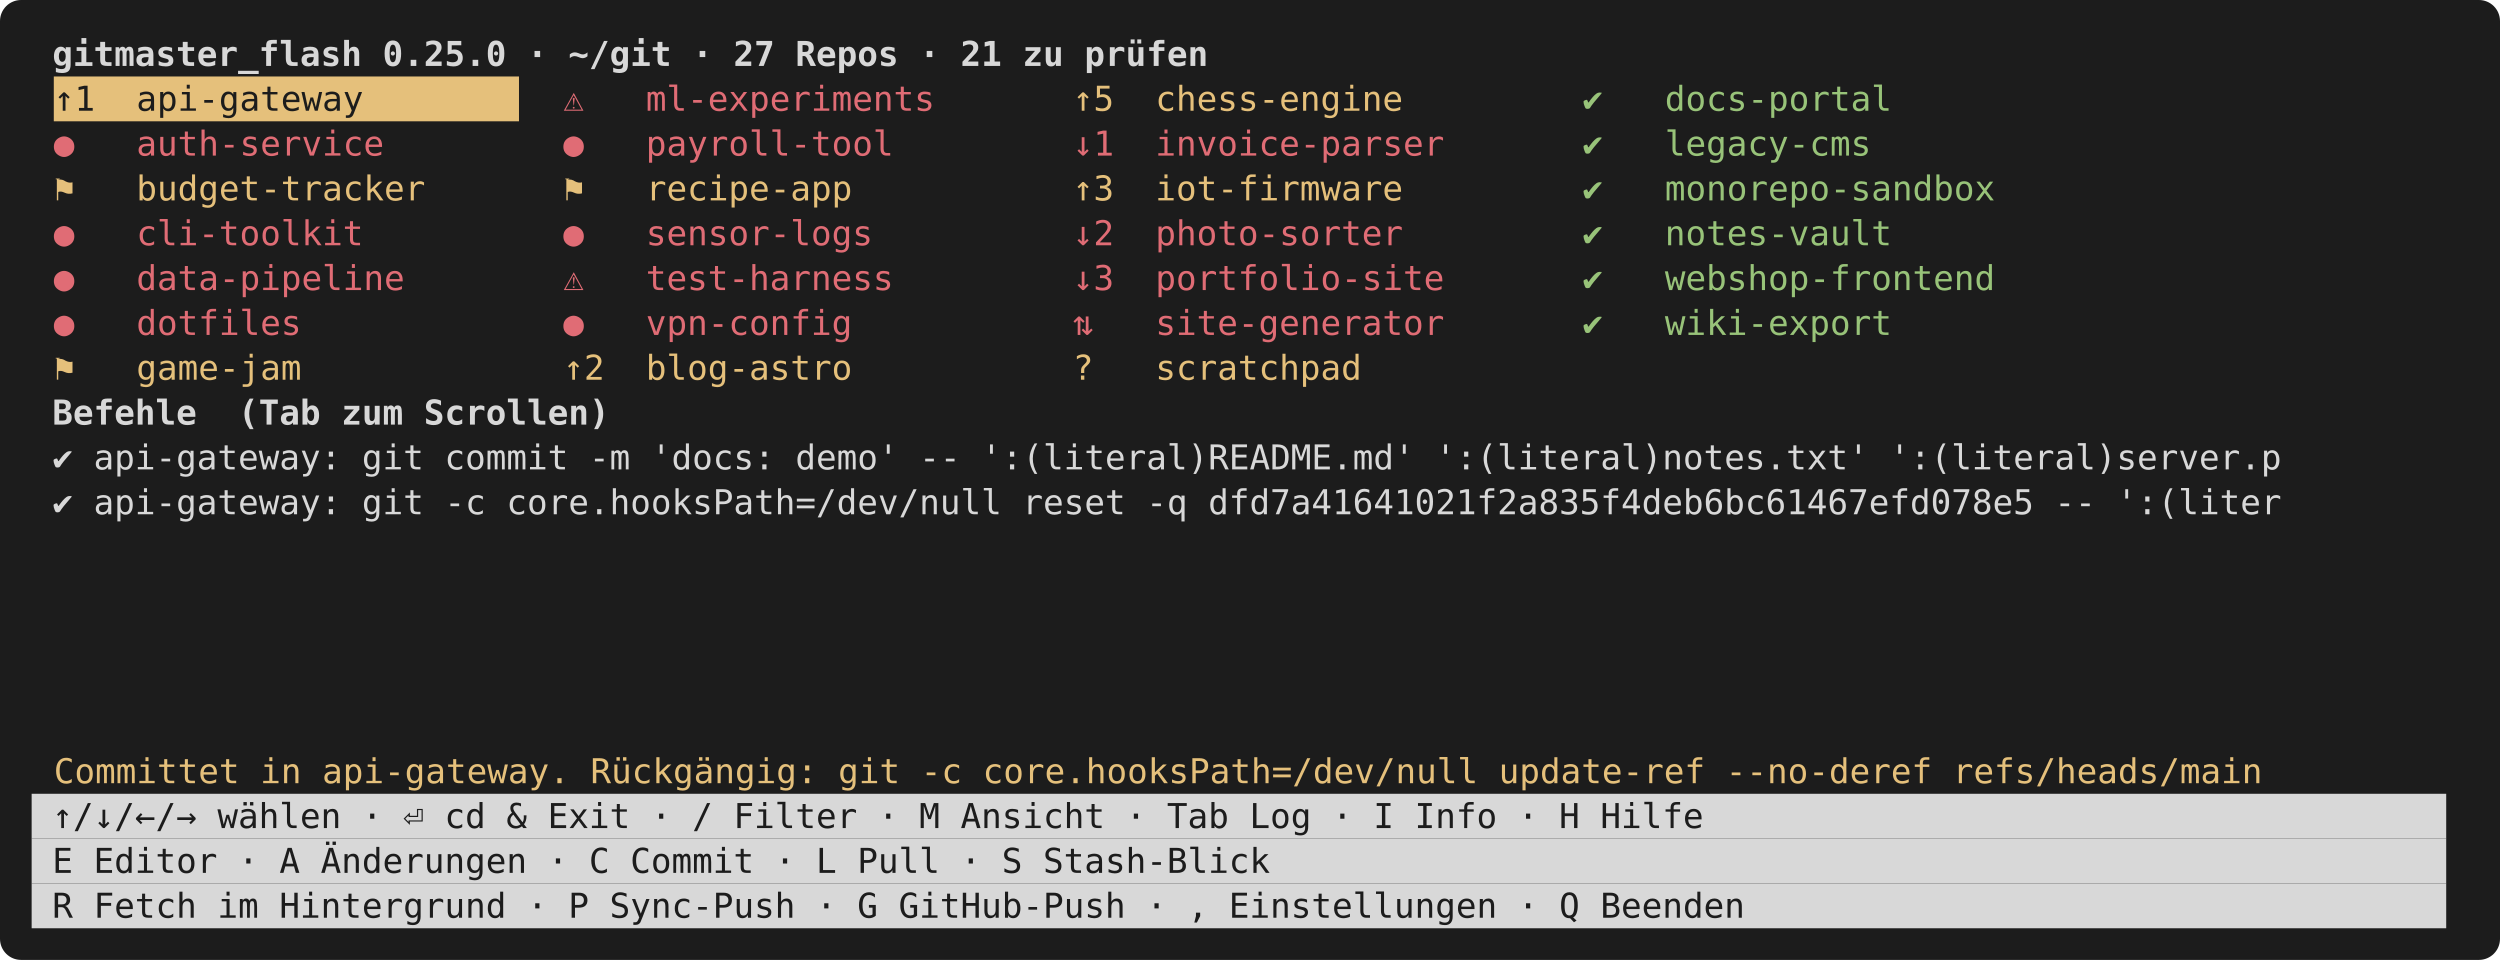
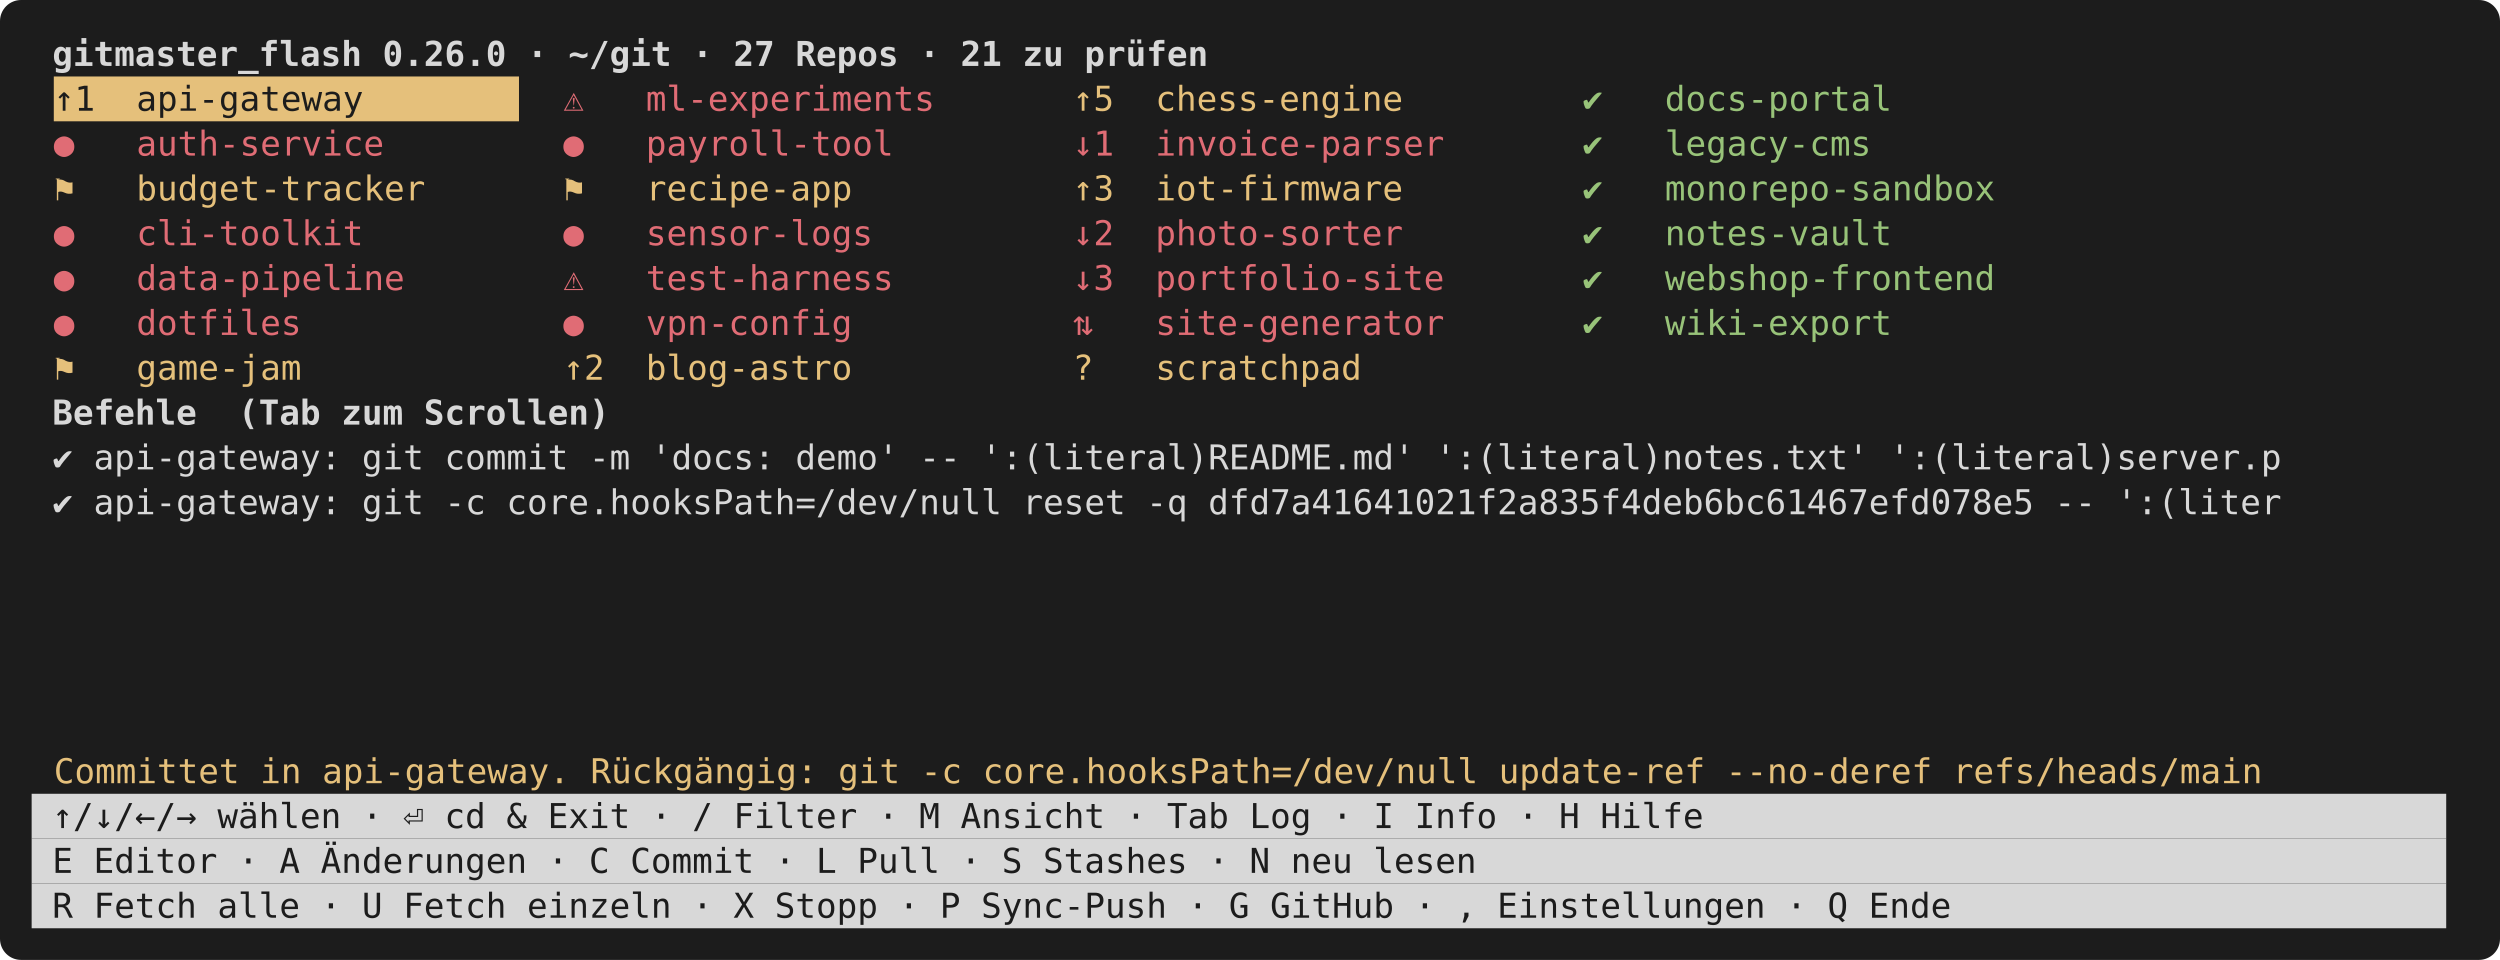
<svg xmlns="http://www.w3.org/2000/svg" viewBox="0 0 948 364" width="948" height="364" font-family="ui-monospace,SFMono-Regular,Menlo,Consolas,monospace" font-size="13">
  <rect width="948" height="364" rx="8" fill="#1c1c1c" />
-   <text x="12.0" y="25.0" fill="#d8d8d8" font-weight="bold" xml:space="preserve"> gitmaster_flash 0.25.0 · ~/git · 27 Repos · 21 zu prüfen                                                    </text>
+   <text x="12.0" y="25.0" fill="#d8d8d8" font-weight="bold" xml:space="preserve"> gitmaster_flash 0.26.0 · ~/git · 27 Repos · 21 zu prüfen                                                    </text>
  <rect x="20.4" y="29.0" width="176.4" height="17.0" fill="#e5c07b" />
  <text x="20.4" y="42.0" fill="#1c1c1c" xml:space="preserve">↑1  api-gateway      </text>
  <text x="213.6" y="42.0" fill="#e06c75" xml:space="preserve">⚠   ml-experiments   </text>
  <text x="406.8" y="42.0" fill="#e5c07b" xml:space="preserve">↑5  chess-engine     </text>
  <text x="600.0" y="42.0" fill="#98c379" xml:space="preserve">✔   docs-portal      </text>
  <text x="20.4" y="59.0" fill="#e06c75" xml:space="preserve">●   auth-service     </text>
  <text x="213.6" y="59.0" fill="#e06c75" xml:space="preserve">●   payroll-tool     </text>
  <text x="406.8" y="59.0" fill="#e06c75" xml:space="preserve">↓1  invoice-parser   </text>
  <text x="600.0" y="59.0" fill="#98c379" xml:space="preserve">✔   legacy-cms       </text>
  <text x="20.4" y="76.0" fill="#e5c07b" xml:space="preserve">⚑   budget-tracker   </text>
  <text x="213.6" y="76.0" fill="#e5c07b" xml:space="preserve">⚑   recipe-app       </text>
  <text x="406.8" y="76.0" fill="#e5c07b" xml:space="preserve">↑3  iot-firmware     </text>
  <text x="600.0" y="76.0" fill="#98c379" xml:space="preserve">✔   monorepo-sandbox </text>
  <text x="20.4" y="93.0" fill="#e06c75" xml:space="preserve">●   cli-toolkit      </text>
  <text x="213.6" y="93.0" fill="#e06c75" xml:space="preserve">●   sensor-logs      </text>
  <text x="406.8" y="93.0" fill="#e06c75" xml:space="preserve">↓2  photo-sorter     </text>
  <text x="600.0" y="93.0" fill="#98c379" xml:space="preserve">✔   notes-vault      </text>
  <text x="20.4" y="110.0" fill="#e06c75" xml:space="preserve">●   data-pipeline    </text>
  <text x="213.6" y="110.0" fill="#e06c75" xml:space="preserve">⚠   test-harness     </text>
  <text x="406.8" y="110.0" fill="#e06c75" xml:space="preserve">↓3  portfolio-site   </text>
  <text x="600.0" y="110.0" fill="#98c379" xml:space="preserve">✔   webshop-frontend </text>
  <text x="20.4" y="127.0" fill="#e06c75" xml:space="preserve">●   dotfiles         </text>
  <text x="213.6" y="127.0" fill="#e06c75" xml:space="preserve">●   vpn-config       </text>
  <text x="406.8" y="127.0" fill="#e06c75" xml:space="preserve">⇅   site-generator   </text>
  <text x="600.0" y="127.0" fill="#98c379" xml:space="preserve">✔   wiki-export      </text>
  <text x="20.4" y="144.0" fill="#e5c07b" xml:space="preserve">⚑   game-jam         </text>
  <text x="213.6" y="144.0" fill="#e5c07b" xml:space="preserve">↑2  blog-astro       </text>
  <text x="406.8" y="144.0" fill="#e5c07b" xml:space="preserve">?   scratchpad       </text>
  <text x="12.0" y="161.0" fill="#d8d8d8" font-weight="bold" xml:space="preserve"> Befehle  (Tab zum Scrollen)</text>
  <text x="12.0" y="178.0" fill="#d8d8d8" xml:space="preserve"> ✔ api-gateway: git commit -m 'docs: demo' -- ':(literal)README.md' ':(literal)notes.txt' ':(literal)server.p </text>
  <text x="12.0" y="195.0" fill="#d8d8d8" xml:space="preserve"> ✔ api-gateway: git -c core.hooksPath=/dev/null reset -q dfd7a41641021f2a835f4deb6bc61467efd078e5 -- ':(liter </text>
  <text x="20.4" y="297.0" fill="#e5c07b" xml:space="preserve">Committet in api-gateway. Rückgängig: git -c core.hooksPath=/dev/null update-ref --no-deref refs/heads/main </text>
  <rect x="12.0" y="301.0" width="915.6" height="17.0" fill="#d8d8d8" />
  <text x="12.0" y="314.0" fill="#1c1c1c" xml:space="preserve"> ↑/↓/←/→ wählen · ⏎ cd &amp; Exit · / Filter · M Ansicht · Tab Log · I Info · H Hilfe                            </text>
  <rect x="12.0" y="318.0" width="915.6" height="17.0" fill="#d8d8d8" />
-   <text x="12.0" y="331.0" fill="#1c1c1c" xml:space="preserve"> E Editor · A Änderungen · C Commit · L Pull · S Stash-Blick                                                 </text>
+   <text x="12.0" y="331.0" fill="#1c1c1c" xml:space="preserve"> E Editor · A Änderungen · C Commit · L Pull · S Stashes · N neu lesen                                       </text>
  <rect x="12.0" y="335.0" width="915.6" height="17.0" fill="#d8d8d8" />
-   <text x="12.0" y="348.0" fill="#1c1c1c" xml:space="preserve"> R Fetch im Hintergrund · P Sync-Push · G GitHub-Push · , Einstellungen · Q Beenden                          </text>
+   <text x="12.0" y="348.0" fill="#1c1c1c" xml:space="preserve"> R Fetch alle · U Fetch einzeln · X Stopp · P Sync-Push · G GitHub · , Einstellungen · Q Ende                </text>
</svg>
